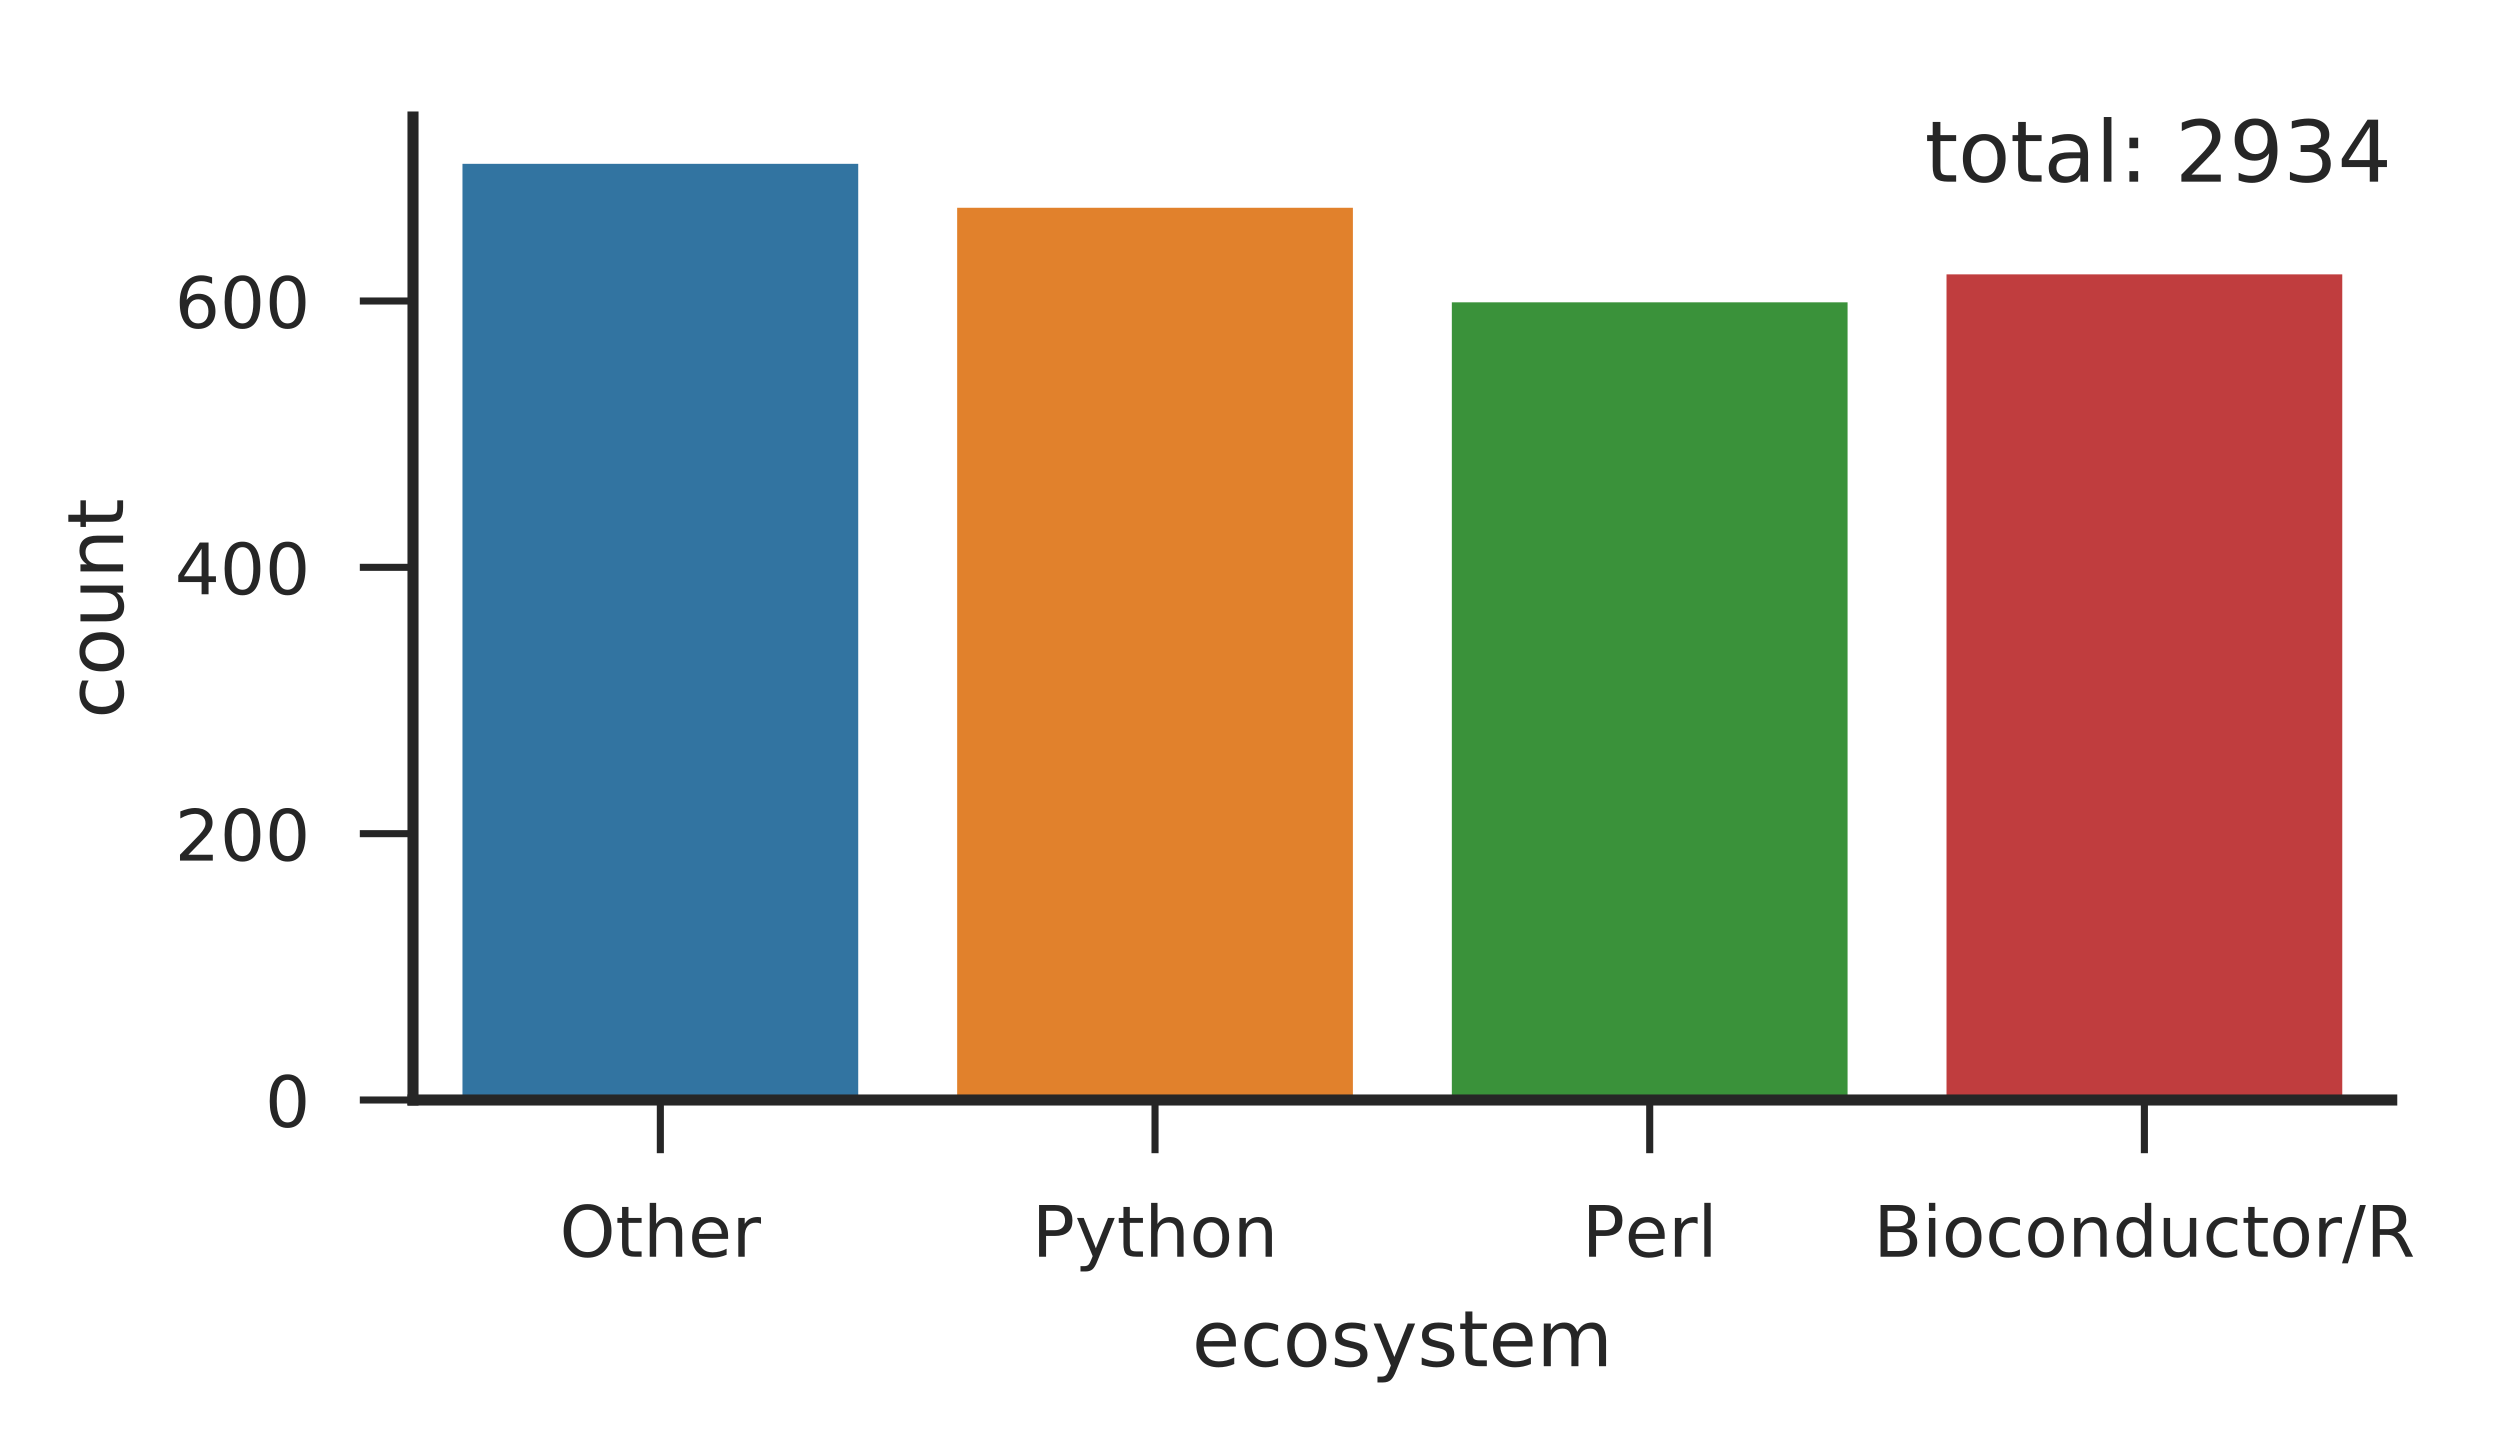
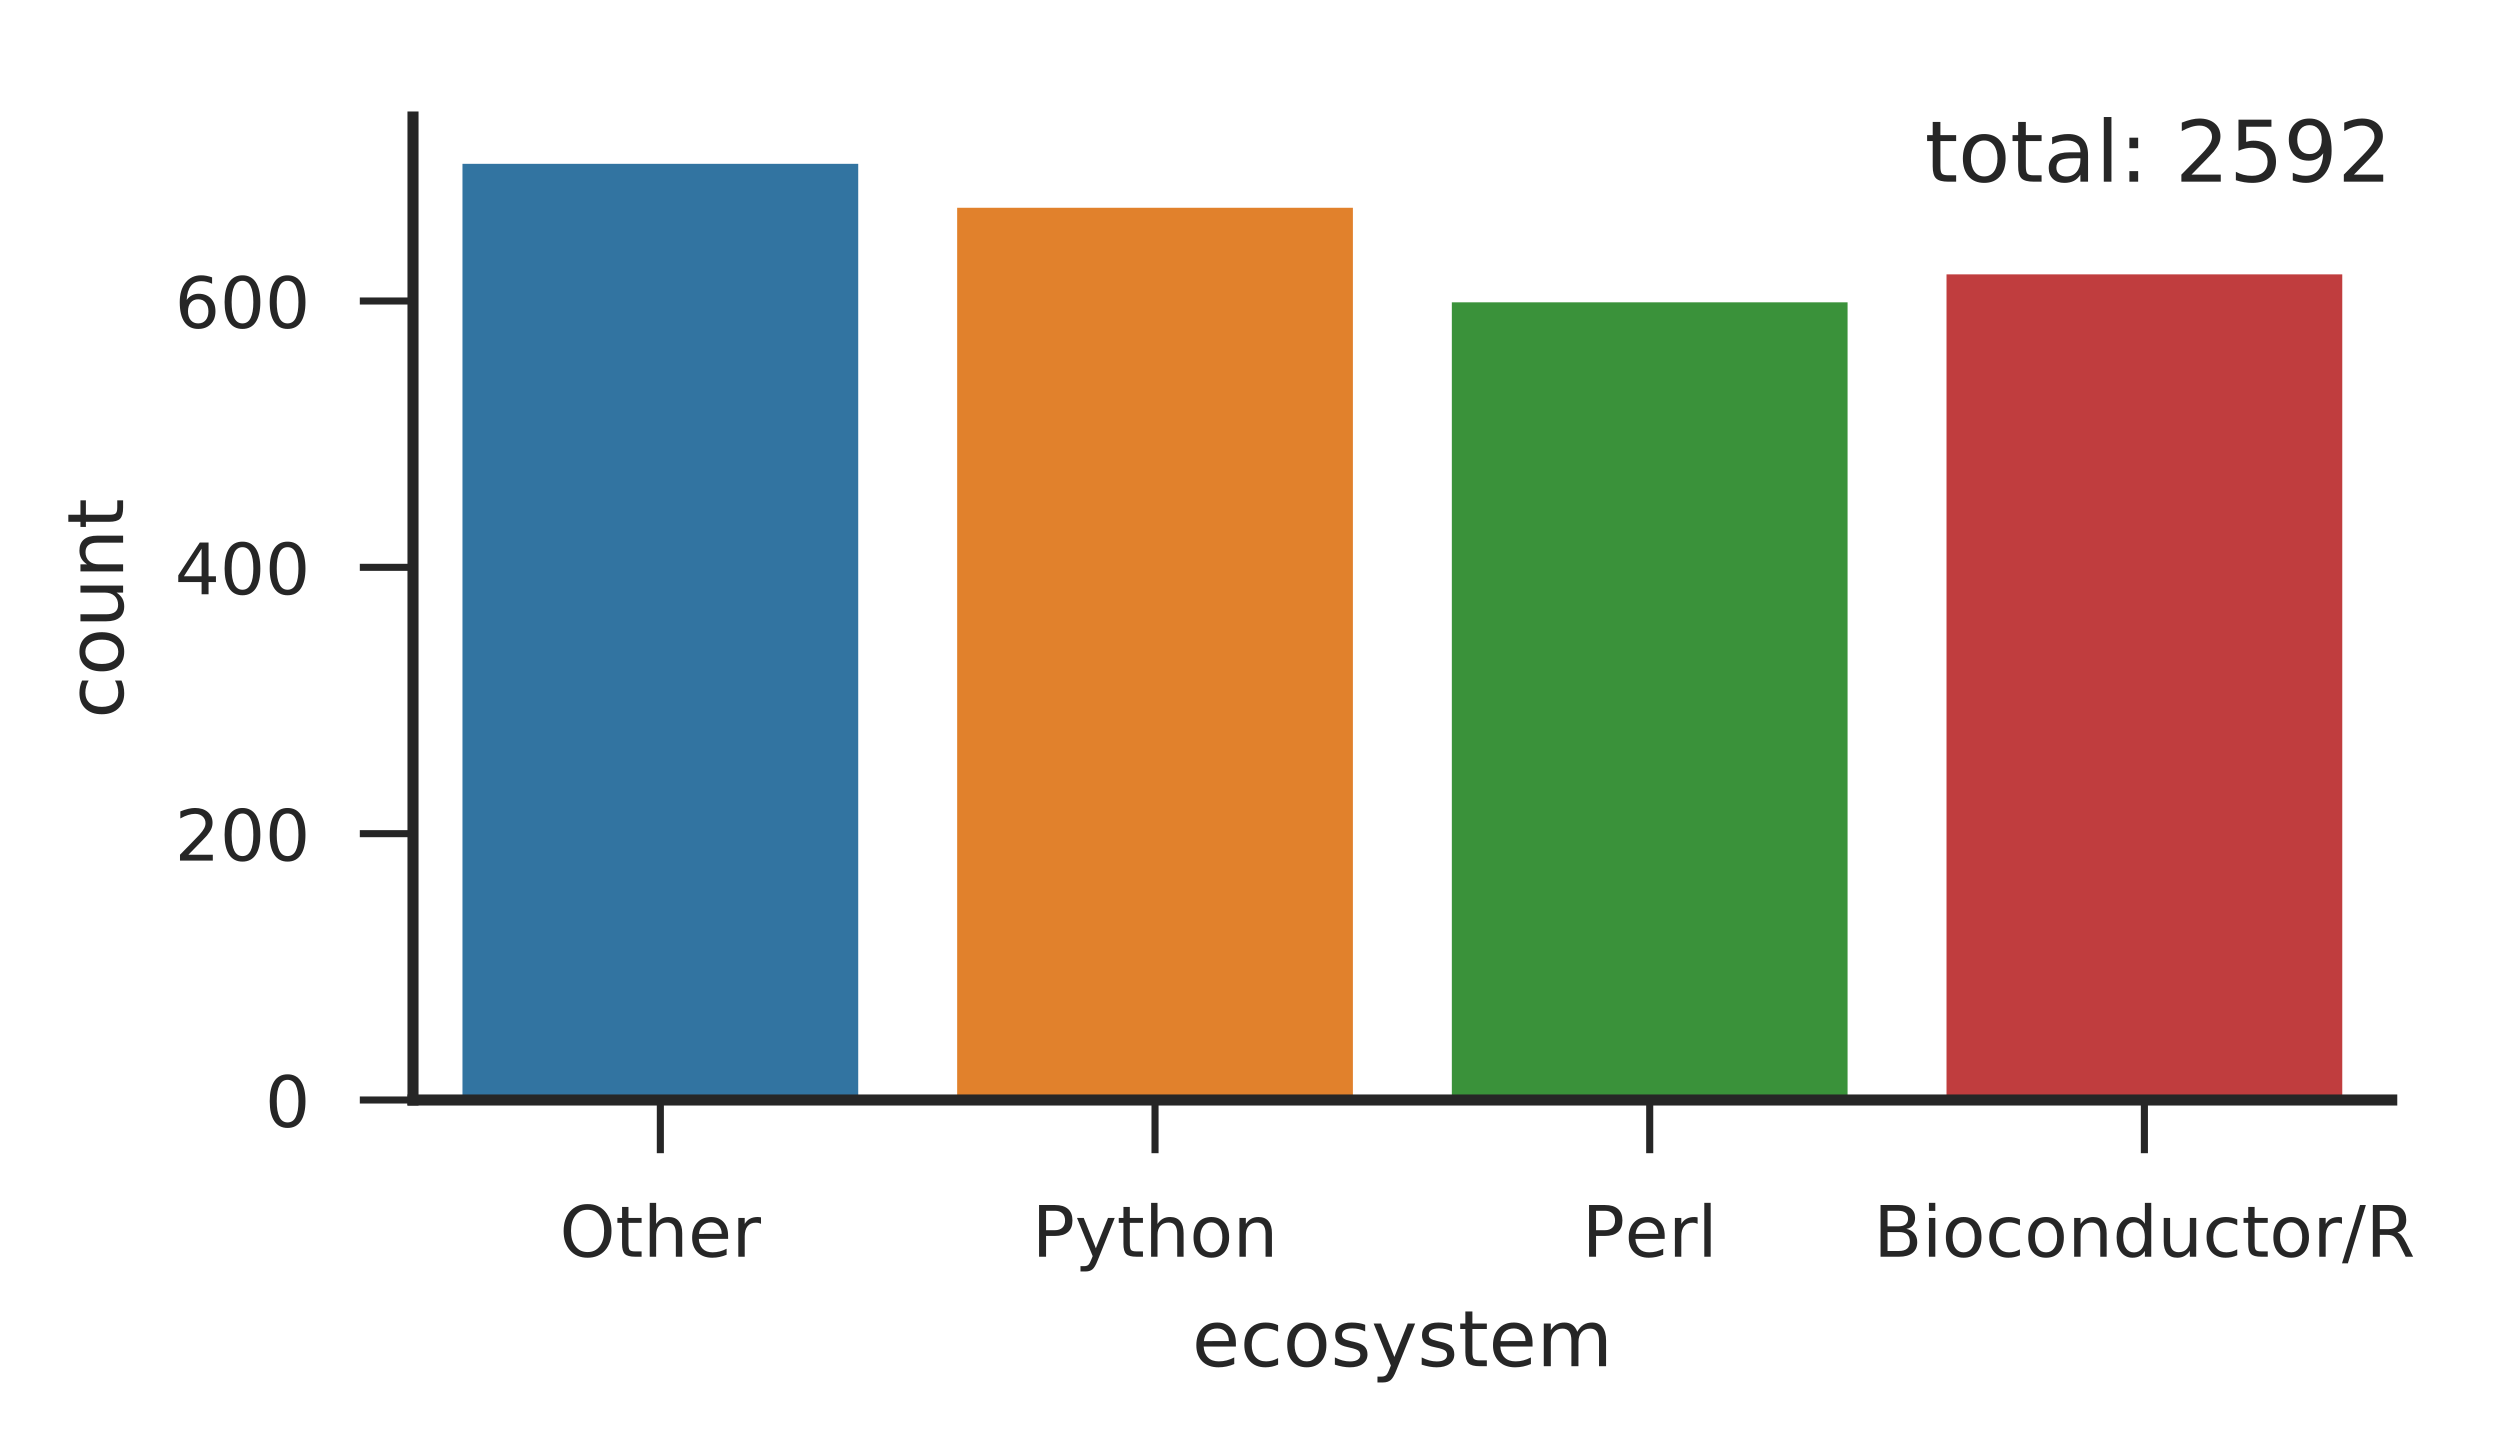
<svg xmlns="http://www.w3.org/2000/svg" xmlns:xlink="http://www.w3.org/1999/xlink" height="163pt" version="1.1" viewBox="0 0 282 163" width="282pt">
  <defs>
    <style type="text/css">
*{stroke-linecap:butt;stroke-linejoin:round;}
  </style>
  </defs>
  <g id="figure_1">
    <g id="patch_1">
      <path d="M 0 163.139  L 282.987 163.139  L 282.987 0  L 0 0  z " style="fill:#ffffff;" />
    </g>
    <g id="axes_1">
      <g id="patch_2">
        <path d="M 46.587 124.08  L 269.787 124.08  L 269.787 13.2  L 46.587 13.2  z " style="fill:#ffffff;" />
      </g>
      <g id="matplotlib.axis_1">
        <g id="xtick_1">
          <g id="line2d_1">
            <defs>
-               <path d="M 0 0  L 0 6  " id="m9df4d1b3d0" style="stroke:#262626;stroke-width:0.8;" />
-             </defs>
-             <g>
-               <use style="fill:#262626;stroke:#262626;stroke-width:0.8;" x="74.487" xlink:href="#m9df4d1b3d0" y="124.08" />
+               <path d="M 0 0  L 0 6  " id="m994a1f9ec4" style="stroke:#262626;stroke-width:0.8;" />
+             </defs>
+             <g>
+               <use style="fill:#262626;stroke:#262626;stroke-width:0.8;" x="74.487" xlink:href="#m994a1f9ec4" y="124.08" />
            </g>
          </g>
          <g id="text_1">
            <defs>
              <path d="M 39.406 66.219  Q 28.656 66.219 22.328 58.203  Q 16.016 50.203 16.016 36.375  Q 16.016 22.609 22.328 14.594  Q 28.656 6.594 39.406 6.594  Q 50.141 6.594 56.422 14.594  Q 62.703 22.609 62.703 36.375  Q 62.703 50.203 56.422 58.203  Q 50.141 66.219 39.406 66.219  z M 39.406 74.219  Q 54.734 74.219 63.906 63.938  Q 73.094 53.656 73.094 36.375  Q 73.094 19.141 63.906 8.859  Q 54.734 -1.422 39.406 -1.422  Q 24.031 -1.422 14.812 8.828  Q 5.609 19.094 5.609 36.375  Q 5.609 53.656 14.812 63.938  Q 24.031 74.219 39.406 74.219  z " id="DejaVuSans-4f" />
              <path d="M 18.312 70.219  L 18.312 54.688  L 36.812 54.688  L 36.812 47.703  L 18.312 47.703  L 18.312 18.016  Q 18.312 11.328 20.141 9.422  Q 21.969 7.516 27.594 7.516  L 36.812 7.516  L 36.812 0  L 27.594 0  Q 17.188 0 13.234 3.875  Q 9.281 7.766 9.281 18.016  L 9.281 47.703  L 2.688 47.703  L 2.688 54.688  L 9.281 54.688  L 9.281 70.219  z " id="DejaVuSans-74" />
              <path d="M 54.891 33.016  L 54.891 0  L 45.906 0  L 45.906 32.719  Q 45.906 40.484 42.875 44.328  Q 39.844 48.188 33.797 48.188  Q 26.516 48.188 22.312 43.547  Q 18.109 38.922 18.109 30.906  L 18.109 0  L 9.078 0  L 9.078 75.984  L 18.109 75.984  L 18.109 46.188  Q 21.344 51.125 25.703 53.562  Q 30.078 56 35.797 56  Q 45.219 56 50.047 50.172  Q 54.891 44.344 54.891 33.016  z " id="DejaVuSans-68" />
              <path d="M 56.203 29.594  L 56.203 25.203  L 14.891 25.203  Q 15.484 15.922 20.484 11.062  Q 25.484 6.203 34.422 6.203  Q 39.594 6.203 44.453 7.469  Q 49.312 8.734 54.109 11.281  L 54.109 2.781  Q 49.266 0.734 44.188 -0.344  Q 39.109 -1.422 33.891 -1.422  Q 20.797 -1.422 13.156 6.188  Q 5.516 13.812 5.516 26.812  Q 5.516 40.234 12.766 48.109  Q 20.016 56 32.328 56  Q 43.359 56 49.781 48.891  Q 56.203 41.797 56.203 29.594  z M 47.219 32.234  Q 47.125 39.594 43.094 43.984  Q 39.062 48.391 32.422 48.391  Q 24.906 48.391 20.391 44.141  Q 15.875 39.891 15.188 32.172  z " id="DejaVuSans-65" />
              <path d="M 41.109 46.297  Q 39.594 47.172 37.812 47.578  Q 36.031 48 33.891 48  Q 26.266 48 22.188 43.047  Q 18.109 38.094 18.109 28.812  L 18.109 0  L 9.078 0  L 9.078 54.688  L 18.109 54.688  L 18.109 46.188  Q 20.953 51.172 25.484 53.578  Q 30.031 56 36.531 56  Q 37.453 56 38.578 55.875  Q 39.703 55.766 41.062 55.516  z " id="DejaVuSans-72" />
            </defs>
            <g style="fill:#262626;" transform="translate(63.12925 141.7587)scale(0.08 -0.08)">
              <use xlink:href="#DejaVuSans-4f" />
              <use x="78.711" xlink:href="#DejaVuSans-74" />
              <use x="117.92" xlink:href="#DejaVuSans-68" />
              <use x="181.299" xlink:href="#DejaVuSans-65" />
              <use x="242.822" xlink:href="#DejaVuSans-72" />
            </g>
          </g>
        </g>
        <g id="xtick_2">
          <g id="line2d_2">
            <g>
-               <use style="fill:#262626;stroke:#262626;stroke-width:0.8;" x="130.287" xlink:href="#m9df4d1b3d0" y="124.08" />
+               <use style="fill:#262626;stroke:#262626;stroke-width:0.8;" x="130.287" xlink:href="#m994a1f9ec4" y="124.08" />
            </g>
          </g>
          <g id="text_2">
            <defs>
              <path d="M 19.672 64.797  L 19.672 37.406  L 32.078 37.406  Q 38.969 37.406 42.719 40.969  Q 46.484 44.531 46.484 51.125  Q 46.484 57.672 42.719 61.234  Q 38.969 64.797 32.078 64.797  z M 9.812 72.906  L 32.078 72.906  Q 44.344 72.906 50.609 67.359  Q 56.891 61.812 56.891 51.125  Q 56.891 40.328 50.609 34.812  Q 44.344 29.297 32.078 29.297  L 19.672 29.297  L 19.672 0  L 9.812 0  z " id="DejaVuSans-50" />
              <path d="M 32.172 -5.078  Q 28.375 -14.844 24.75 -17.812  Q 21.141 -20.797 15.094 -20.797  L 7.906 -20.797  L 7.906 -13.281  L 13.188 -13.281  Q 16.891 -13.281 18.938 -11.516  Q 21 -9.766 23.484 -3.219  L 25.094 0.875  L 2.984 54.688  L 12.5 54.688  L 29.594 11.922  L 46.688 54.688  L 56.203 54.688  z " id="DejaVuSans-79" />
              <path d="M 30.609 48.391  Q 23.391 48.391 19.188 42.75  Q 14.984 37.109 14.984 27.297  Q 14.984 17.484 19.156 11.844  Q 23.344 6.203 30.609 6.203  Q 37.797 6.203 41.984 11.859  Q 46.188 17.531 46.188 27.297  Q 46.188 37.016 41.984 42.703  Q 37.797 48.391 30.609 48.391  z M 30.609 56  Q 42.328 56 49.016 48.375  Q 55.719 40.766 55.719 27.297  Q 55.719 13.875 49.016 6.219  Q 42.328 -1.422 30.609 -1.422  Q 18.844 -1.422 12.172 6.219  Q 5.516 13.875 5.516 27.297  Q 5.516 40.766 12.172 48.375  Q 18.844 56 30.609 56  z " id="DejaVuSans-6f" />
              <path d="M 54.891 33.016  L 54.891 0  L 45.906 0  L 45.906 32.719  Q 45.906 40.484 42.875 44.328  Q 39.844 48.188 33.797 48.188  Q 26.516 48.188 22.312 43.547  Q 18.109 38.922 18.109 30.906  L 18.109 0  L 9.078 0  L 9.078 54.688  L 18.109 54.688  L 18.109 46.188  Q 21.344 51.125 25.703 53.562  Q 30.078 56 35.797 56  Q 45.219 56 50.047 50.172  Q 54.891 44.344 54.891 33.016  z " id="DejaVuSans-6e" />
            </defs>
            <g style="fill:#262626;" transform="translate(116.4218 141.7587)scale(0.08 -0.08)">
              <use xlink:href="#DejaVuSans-50" />
              <use x="60.303" xlink:href="#DejaVuSans-79" />
              <use x="119.482" xlink:href="#DejaVuSans-74" />
              <use x="158.691" xlink:href="#DejaVuSans-68" />
              <use x="222.07" xlink:href="#DejaVuSans-6f" />
              <use x="283.252" xlink:href="#DejaVuSans-6e" />
            </g>
          </g>
        </g>
        <g id="xtick_3">
          <g id="line2d_3">
            <g>
-               <use style="fill:#262626;stroke:#262626;stroke-width:0.8;" x="186.087" xlink:href="#m9df4d1b3d0" y="124.08" />
+               <use style="fill:#262626;stroke:#262626;stroke-width:0.8;" x="186.087" xlink:href="#m994a1f9ec4" y="124.08" />
            </g>
          </g>
          <g id="text_3">
            <defs>
              <path d="M 9.422 75.984  L 18.406 75.984  L 18.406 0  L 9.422 0  z " id="DejaVuSans-6c" />
            </defs>
            <g style="fill:#262626;" transform="translate(178.4599 141.7587)scale(0.08 -0.08)">
              <use xlink:href="#DejaVuSans-50" />
              <use x="60.256" xlink:href="#DejaVuSans-65" />
              <use x="121.779" xlink:href="#DejaVuSans-72" />
              <use x="162.893" xlink:href="#DejaVuSans-6c" />
            </g>
          </g>
        </g>
        <g id="xtick_4">
          <g id="line2d_4">
            <g>
-               <use style="fill:#262626;stroke:#262626;stroke-width:0.8;" x="241.887" xlink:href="#m9df4d1b3d0" y="124.08" />
+               <use style="fill:#262626;stroke:#262626;stroke-width:0.8;" x="241.887" xlink:href="#m994a1f9ec4" y="124.08" />
            </g>
          </g>
          <g id="text_4">
            <defs>
              <path d="M 19.672 34.812  L 19.672 8.109  L 35.5 8.109  Q 43.453 8.109 47.281 11.406  Q 51.125 14.703 51.125 21.484  Q 51.125 28.328 47.281 31.562  Q 43.453 34.812 35.5 34.812  z M 19.672 64.797  L 19.672 42.828  L 34.281 42.828  Q 41.5 42.828 45.031 45.531  Q 48.578 48.25 48.578 53.812  Q 48.578 59.328 45.031 62.062  Q 41.5 64.797 34.281 64.797  z M 9.812 72.906  L 35.016 72.906  Q 46.297 72.906 52.391 68.219  Q 58.5 63.531 58.5 54.891  Q 58.5 48.188 55.375 44.234  Q 52.25 40.281 46.188 39.312  Q 53.469 37.75 57.5 32.781  Q 61.531 27.828 61.531 20.406  Q 61.531 10.641 54.891 5.312  Q 48.25 0 35.984 0  L 9.812 0  z " id="DejaVuSans-42" />
              <path d="M 9.422 54.688  L 18.406 54.688  L 18.406 0  L 9.422 0  z M 9.422 75.984  L 18.406 75.984  L 18.406 64.594  L 9.422 64.594  z " id="DejaVuSans-69" />
              <path d="M 48.781 52.594  L 48.781 44.188  Q 44.969 46.297 41.141 47.344  Q 37.312 48.391 33.406 48.391  Q 24.656 48.391 19.812 42.844  Q 14.984 37.312 14.984 27.297  Q 14.984 17.281 19.812 11.734  Q 24.656 6.203 33.406 6.203  Q 37.312 6.203 41.141 7.25  Q 44.969 8.297 48.781 10.406  L 48.781 2.094  Q 45.016 0.344 40.984 -0.531  Q 36.969 -1.422 32.422 -1.422  Q 20.062 -1.422 12.781 6.344  Q 5.516 14.109 5.516 27.297  Q 5.516 40.672 12.859 48.328  Q 20.219 56 33.016 56  Q 37.156 56 41.109 55.141  Q 45.062 54.297 48.781 52.594  z " id="DejaVuSans-63" />
              <path d="M 45.406 46.391  L 45.406 75.984  L 54.391 75.984  L 54.391 0  L 45.406 0  L 45.406 8.203  Q 42.578 3.328 38.25 0.953  Q 33.938 -1.422 27.875 -1.422  Q 17.969 -1.422 11.734 6.484  Q 5.516 14.406 5.516 27.297  Q 5.516 40.188 11.734 48.094  Q 17.969 56 27.875 56  Q 33.938 56 38.25 53.625  Q 42.578 51.266 45.406 46.391  z M 14.797 27.297  Q 14.797 17.391 18.875 11.75  Q 22.953 6.109 30.078 6.109  Q 37.203 6.109 41.297 11.75  Q 45.406 17.391 45.406 27.297  Q 45.406 37.203 41.297 42.844  Q 37.203 48.484 30.078 48.484  Q 22.953 48.484 18.875 42.844  Q 14.797 37.203 14.797 27.297  z " id="DejaVuSans-64" />
              <path d="M 8.5 21.578  L 8.5 54.688  L 17.484 54.688  L 17.484 21.922  Q 17.484 14.156 20.5 10.266  Q 23.531 6.391 29.594 6.391  Q 36.859 6.391 41.078 11.031  Q 45.312 15.672 45.312 23.688  L 45.312 54.688  L 54.297 54.688  L 54.297 0  L 45.312 0  L 45.312 8.406  Q 42.047 3.422 37.719 1  Q 33.406 -1.422 27.688 -1.422  Q 18.266 -1.422 13.375 4.438  Q 8.5 10.297 8.5 21.578  z M 31.109 56  z " id="DejaVuSans-75" />
              <path d="M 25.391 72.906  L 33.688 72.906  L 8.297 -9.281  L 0 -9.281  z " id="DejaVuSans-2f" />
              <path d="M 44.391 34.188  Q 47.562 33.109 50.562 29.594  Q 53.562 26.078 56.594 19.922  L 66.609 0  L 56 0  L 46.688 18.703  Q 43.062 26.031 39.672 28.422  Q 36.281 30.812 30.422 30.812  L 19.672 30.812  L 19.672 0  L 9.812 0  L 9.812 72.906  L 32.078 72.906  Q 44.578 72.906 50.734 67.672  Q 56.891 62.453 56.891 51.906  Q 56.891 45.016 53.688 40.469  Q 50.484 35.938 44.391 34.188  z M 19.672 64.797  L 19.672 38.922  L 32.078 38.922  Q 39.203 38.922 42.844 42.219  Q 46.484 45.516 46.484 51.906  Q 46.484 58.297 42.844 61.547  Q 39.203 64.797 32.078 64.797  z " id="DejaVuSans-52" />
            </defs>
            <g style="fill:#262626;" transform="translate(211.3411 141.7587)scale(0.08 -0.08)">
              <use xlink:href="#DejaVuSans-42" />
              <use x="68.604" xlink:href="#DejaVuSans-69" />
              <use x="96.387" xlink:href="#DejaVuSans-6f" />
              <use x="157.568" xlink:href="#DejaVuSans-63" />
              <use x="212.549" xlink:href="#DejaVuSans-6f" />
              <use x="273.73" xlink:href="#DejaVuSans-6e" />
              <use x="337.109" xlink:href="#DejaVuSans-64" />
              <use x="400.586" xlink:href="#DejaVuSans-75" />
              <use x="463.965" xlink:href="#DejaVuSans-63" />
              <use x="518.945" xlink:href="#DejaVuSans-74" />
              <use x="558.154" xlink:href="#DejaVuSans-6f" />
              <use x="619.336" xlink:href="#DejaVuSans-72" />
              <use x="660.449" xlink:href="#DejaVuSans-2f" />
              <use x="694.141" xlink:href="#DejaVuSans-52" />
            </g>
          </g>
        </g>
        <g id="text_5">
          <defs>
            <path d="M 44.281 53.078  L 44.281 44.578  Q 40.484 46.531 36.375 47.5  Q 32.281 48.484 27.875 48.484  Q 21.188 48.484 17.844 46.438  Q 14.5 44.391 14.5 40.281  Q 14.5 37.156 16.891 35.375  Q 19.281 33.594 26.516 31.984  L 29.594 31.297  Q 39.156 29.25 43.188 25.516  Q 47.219 21.781 47.219 15.094  Q 47.219 7.469 41.188 3.016  Q 35.156 -1.422 24.609 -1.422  Q 20.219 -1.422 15.453 -0.562  Q 10.688 0.297 5.422 2  L 5.422 11.281  Q 10.406 8.688 15.234 7.391  Q 20.062 6.109 24.812 6.109  Q 31.156 6.109 34.562 8.281  Q 37.984 10.453 37.984 14.406  Q 37.984 18.062 35.516 20.016  Q 33.062 21.969 24.703 23.781  L 21.578 24.516  Q 13.234 26.266 9.516 29.906  Q 5.812 33.547 5.812 39.891  Q 5.812 47.609 11.281 51.797  Q 16.75 56 26.812 56  Q 31.781 56 36.172 55.266  Q 40.578 54.547 44.281 53.078  z " id="DejaVuSans-73" />
            <path d="M 52 44.188  Q 55.375 50.25 60.062 53.125  Q 64.75 56 71.094 56  Q 79.641 56 84.281 50.016  Q 88.922 44.047 88.922 33.016  L 88.922 0  L 79.891 0  L 79.891 32.719  Q 79.891 40.578 77.094 44.375  Q 74.312 48.188 68.609 48.188  Q 61.625 48.188 57.562 43.547  Q 53.516 38.922 53.516 30.906  L 53.516 0  L 44.484 0  L 44.484 32.719  Q 44.484 40.625 41.703 44.406  Q 38.922 48.188 33.109 48.188  Q 26.219 48.188 22.156 43.531  Q 18.109 38.875 18.109 30.906  L 18.109 0  L 9.078 0  L 9.078 54.688  L 18.109 54.688  L 18.109 46.188  Q 21.188 51.219 25.484 53.609  Q 29.781 56 35.688 56  Q 41.656 56 45.828 52.969  Q 50 49.953 52 44.188  z " id="DejaVuSans-6d" />
          </defs>
          <g style="fill:#262626;" transform="translate(134.4611 154.1091)scale(0.088 -0.088)">
            <use xlink:href="#DejaVuSans-65" />
            <use x="61.523" xlink:href="#DejaVuSans-63" />
            <use x="116.504" xlink:href="#DejaVuSans-6f" />
            <use x="177.686" xlink:href="#DejaVuSans-73" />
            <use x="229.785" xlink:href="#DejaVuSans-79" />
            <use x="288.965" xlink:href="#DejaVuSans-73" />
            <use x="341.064" xlink:href="#DejaVuSans-74" />
            <use x="380.273" xlink:href="#DejaVuSans-65" />
            <use x="441.797" xlink:href="#DejaVuSans-6d" />
          </g>
        </g>
      </g>
      <g id="matplotlib.axis_2">
        <g id="ytick_1">
          <g id="line2d_5">
            <defs>
-               <path d="M 0 0  L -6 0  " id="m933573ec6e" style="stroke:#262626;stroke-width:0.8;" />
-             </defs>
-             <g>
-               <use style="fill:#262626;stroke:#262626;stroke-width:0.8;" x="46.587" xlink:href="#m933573ec6e" y="124.08" />
+               <path d="M 0 0  L -6 0  " id="m58f19893ef" style="stroke:#262626;stroke-width:0.8;" />
+             </defs>
+             <g>
+               <use style="fill:#262626;stroke:#262626;stroke-width:0.8;" x="46.587" xlink:href="#m58f19893ef" y="124.08" />
            </g>
          </g>
          <g id="text_6">
            <defs>
              <path d="M 31.781 66.406  Q 24.172 66.406 20.328 58.906  Q 16.5 51.422 16.5 36.375  Q 16.5 21.391 20.328 13.891  Q 24.172 6.391 31.781 6.391  Q 39.453 6.391 43.281 13.891  Q 47.125 21.391 47.125 36.375  Q 47.125 51.422 43.281 58.906  Q 39.453 66.406 31.781 66.406  z M 31.781 74.219  Q 44.047 74.219 50.516 64.516  Q 56.984 54.828 56.984 36.375  Q 56.984 17.969 50.516 8.266  Q 44.047 -1.422 31.781 -1.422  Q 19.531 -1.422 13.062 8.266  Q 6.594 17.969 6.594 36.375  Q 6.594 54.828 13.062 64.516  Q 19.531 74.219 31.781 74.219  z " id="DejaVuSans-30" />
            </defs>
            <g style="fill:#262626;" transform="translate(29.89675 127.1194)scale(0.08 -0.08)">
              <use xlink:href="#DejaVuSans-30" />
            </g>
          </g>
        </g>
        <g id="ytick_2">
          <g id="line2d_6">
            <g>
-               <use style="fill:#262626;stroke:#262626;stroke-width:0.8;" x="46.587" xlink:href="#m933573ec6e" y="94.037" />
+               <use style="fill:#262626;stroke:#262626;stroke-width:0.8;" x="46.587" xlink:href="#m58f19893ef" y="94.037" />
            </g>
          </g>
          <g id="text_7">
            <defs>
              <path d="M 19.188 8.297  L 53.609 8.297  L 53.609 0  L 7.328 0  L 7.328 8.297  Q 12.938 14.109 22.625 23.891  Q 32.328 33.688 34.812 36.531  Q 39.547 41.844 41.422 45.531  Q 43.312 49.219 43.312 52.781  Q 43.312 58.594 39.234 62.25  Q 35.156 65.922 28.609 65.922  Q 23.969 65.922 18.812 64.312  Q 13.672 62.703 7.812 59.422  L 7.812 69.391  Q 13.766 71.781 18.938 73  Q 24.125 74.219 28.422 74.219  Q 39.75 74.219 46.484 68.547  Q 53.219 62.891 53.219 53.422  Q 53.219 48.922 51.531 44.891  Q 49.859 40.875 45.406 35.406  Q 44.188 33.984 37.641 27.219  Q 31.109 20.453 19.188 8.297  z " id="DejaVuSans-32" />
            </defs>
            <g style="fill:#262626;" transform="translate(19.71675 97.0767)scale(0.08 -0.08)">
              <use xlink:href="#DejaVuSans-32" />
              <use x="63.623" xlink:href="#DejaVuSans-30" />
              <use x="127.246" xlink:href="#DejaVuSans-30" />
            </g>
          </g>
        </g>
        <g id="ytick_3">
          <g id="line2d_7">
            <g>
-               <use style="fill:#262626;stroke:#262626;stroke-width:0.8;" x="46.587" xlink:href="#m933573ec6e" y="63.995" />
+               <use style="fill:#262626;stroke:#262626;stroke-width:0.8;" x="46.587" xlink:href="#m58f19893ef" y="63.995" />
            </g>
          </g>
          <g id="text_8">
            <defs>
              <path d="M 37.797 64.312  L 12.891 25.391  L 37.797 25.391  z M 35.203 72.906  L 47.609 72.906  L 47.609 25.391  L 58.016 25.391  L 58.016 17.188  L 47.609 17.188  L 47.609 0  L 37.797 0  L 37.797 17.188  L 4.891 17.188  L 4.891 26.703  z " id="DejaVuSans-34" />
            </defs>
            <g style="fill:#262626;" transform="translate(19.71675 67.03403)scale(0.08 -0.08)">
              <use xlink:href="#DejaVuSans-34" />
              <use x="63.623" xlink:href="#DejaVuSans-30" />
              <use x="127.246" xlink:href="#DejaVuSans-30" />
            </g>
          </g>
        </g>
        <g id="ytick_4">
          <g id="line2d_8">
            <g>
-               <use style="fill:#262626;stroke:#262626;stroke-width:0.8;" x="46.587" xlink:href="#m933573ec6e" y="33.952" />
+               <use style="fill:#262626;stroke:#262626;stroke-width:0.8;" x="46.587" xlink:href="#m58f19893ef" y="33.952" />
            </g>
          </g>
          <g id="text_9">
            <defs>
              <path d="M 33.016 40.375  Q 26.375 40.375 22.484 35.828  Q 18.609 31.297 18.609 23.391  Q 18.609 15.531 22.484 10.953  Q 26.375 6.391 33.016 6.391  Q 39.656 6.391 43.531 10.953  Q 47.406 15.531 47.406 23.391  Q 47.406 31.297 43.531 35.828  Q 39.656 40.375 33.016 40.375  z M 52.594 71.297  L 52.594 62.312  Q 48.875 64.062 45.094 64.984  Q 41.312 65.922 37.594 65.922  Q 27.828 65.922 22.672 59.328  Q 17.531 52.734 16.797 39.406  Q 19.672 43.656 24.016 45.922  Q 28.375 48.188 33.594 48.188  Q 44.578 48.188 50.953 41.516  Q 57.328 34.859 57.328 23.391  Q 57.328 12.156 50.688 5.359  Q 44.047 -1.422 33.016 -1.422  Q 20.359 -1.422 13.672 8.266  Q 6.984 17.969 6.984 36.375  Q 6.984 53.656 15.188 63.938  Q 23.391 74.219 37.203 74.219  Q 40.922 74.219 44.703 73.484  Q 48.484 72.75 52.594 71.297  z " id="DejaVuSans-36" />
            </defs>
            <g style="fill:#262626;" transform="translate(19.71675 36.99135)scale(0.08 -0.08)">
              <use xlink:href="#DejaVuSans-36" />
              <use x="63.623" xlink:href="#DejaVuSans-30" />
              <use x="127.246" xlink:href="#DejaVuSans-30" />
            </g>
          </g>
        </g>
        <g id="text_10">
          <g style="fill:#262626;" transform="translate(13.88663 81.0535)rotate(-90)scale(0.088 -0.088)">
            <use xlink:href="#DejaVuSans-63" />
            <use x="54.98" xlink:href="#DejaVuSans-6f" />
            <use x="116.162" xlink:href="#DejaVuSans-75" />
            <use x="179.541" xlink:href="#DejaVuSans-6e" />
            <use x="242.92" xlink:href="#DejaVuSans-74" />
          </g>
        </g>
      </g>
      <g id="patch_3">
-         <path clip-path="url(#pad20f1e35a)" d="M 52.167 124.08  L 96.807 124.08  L 96.807 18.48  L 52.167 18.48  z " style="fill:#3274a1;" />
+         <path clip-path="url(#pefedd414d6)" d="M 52.167 124.08  L 96.807 124.08  L 96.807 18.48  L 52.167 18.48  z " style="fill:#3274a1;" />
      </g>
      <g id="patch_4">
-         <path clip-path="url(#pad20f1e35a)" d="M 107.967 124.08  L 152.607 124.08  L 152.607 23.437  L 107.967 23.437  z " style="fill:#e1812c;" />
+         <path clip-path="url(#pefedd414d6)" d="M 107.967 124.08  L 152.607 124.08  L 152.607 23.437  L 107.967 23.437  z " style="fill:#e1812c;" />
      </g>
      <g id="patch_5">
-         <path clip-path="url(#pad20f1e35a)" d="M 163.767 124.08  L 208.407 124.08  L 208.407 34.102  L 163.767 34.102  z " style="fill:#3a923a;" />
+         <path clip-path="url(#pefedd414d6)" d="M 163.767 124.08  L 208.407 124.08  L 208.407 34.102  L 163.767 34.102  z " style="fill:#3a923a;" />
      </g>
      <g id="patch_6">
-         <path clip-path="url(#pad20f1e35a)" d="M 219.567 124.08  L 264.207 124.08  L 264.207 30.948  L 219.567 30.948  z " style="fill:#c03d3e;" />
+         <path clip-path="url(#pefedd414d6)" d="M 219.567 124.08  L 264.207 124.08  L 264.207 30.948  L 219.567 30.948  z " style="fill:#c03d3e;" />
      </g>
      <g id="patch_7">
        <path d="M 46.587 124.08  L 46.587 13.2  " style="fill:none;stroke:#262626;stroke-linecap:square;stroke-linejoin:miter;stroke-width:1.25;" />
      </g>
      <g id="patch_8">
        <path d="M 46.587 124.08  L 269.787 124.08  " style="fill:none;stroke:#262626;stroke-linecap:square;stroke-linejoin:miter;stroke-width:1.25;" />
      </g>
      <g id="text_11">
        <defs>
          <path d="M 34.281 27.484  Q 23.391 27.484 19.188 25  Q 14.984 22.516 14.984 16.5  Q 14.984 11.719 18.141 8.906  Q 21.297 6.109 26.703 6.109  Q 34.188 6.109 38.703 11.406  Q 43.219 16.703 43.219 25.484  L 43.219 27.484  z M 52.203 31.203  L 52.203 0  L 43.219 0  L 43.219 8.297  Q 40.141 3.328 35.547 0.953  Q 30.953 -1.422 24.312 -1.422  Q 15.922 -1.422 10.953 3.297  Q 6 8.016 6 15.922  Q 6 25.141 12.172 29.828  Q 18.359 34.516 30.609 34.516  L 43.219 34.516  L 43.219 35.406  Q 43.219 41.609 39.141 45  Q 35.062 48.391 27.688 48.391  Q 23 48.391 18.547 47.266  Q 14.109 46.141 10.016 43.891  L 10.016 52.203  Q 14.938 54.109 19.578 55.047  Q 24.219 56 28.609 56  Q 40.484 56 46.344 49.844  Q 52.203 43.703 52.203 31.203  z " id="DejaVuSans-61" />
          <path d="M 11.719 12.406  L 22.016 12.406  L 22.016 0  L 11.719 0  z M 11.719 51.703  L 22.016 51.703  L 22.016 39.312  L 11.719 39.312  z " id="DejaVuSans-3a" />
          <path id="DejaVuSans-20" />
+           <path d="M 10.797 72.906  L 49.516 72.906  L 49.516 64.594  L 19.828 64.594  L 19.828 46.734  Q 21.969 47.469 24.109 47.828  Q 26.266 48.188 28.422 48.188  Q 40.625 48.188 47.75 41.5  Q 54.891 34.812 54.891 23.391  Q 54.891 11.625 47.562 5.094  Q 40.234 -1.422 26.906 -1.422  Q 22.312 -1.422 17.547 -0.641  Q 12.797 0.141 7.719 1.703  L 7.719 11.625  Q 12.109 9.234 16.797 8.062  Q 21.484 6.891 26.703 6.891  Q 35.156 6.891 40.078 11.328  Q 45.016 15.766 45.016 23.391  Q 45.016 31 40.078 35.438  Q 35.156 39.891 26.703 39.891  Q 22.75 39.891 18.812 39.016  Q 14.891 38.141 10.797 36.281  z " id="DejaVuSans-35" />
          <path d="M 10.984 1.516  L 10.984 10.5  Q 14.703 8.734 18.5 7.812  Q 22.312 6.891 25.984 6.891  Q 35.75 6.891 40.891 13.453  Q 46.047 20.016 46.781 33.406  Q 43.953 29.203 39.594 26.953  Q 35.25 24.703 29.984 24.703  Q 19.047 24.703 12.672 31.312  Q 6.297 37.938 6.297 49.422  Q 6.297 60.641 12.938 67.422  Q 19.578 74.219 30.609 74.219  Q 43.266 74.219 49.922 64.516  Q 56.594 54.828 56.594 36.375  Q 56.594 19.141 48.406 8.859  Q 40.234 -1.422 26.422 -1.422  Q 22.703 -1.422 18.891 -0.688  Q 15.094 0.047 10.984 1.516  z M 30.609 32.422  Q 37.25 32.422 41.125 36.953  Q 45.016 41.5 45.016 49.422  Q 45.016 57.281 41.125 61.844  Q 37.25 66.406 30.609 66.406  Q 23.969 66.406 20.094 61.844  Q 16.219 57.281 16.219 49.422  Q 16.219 41.5 20.094 36.953  Q 23.969 32.422 30.609 32.422  z " id="DejaVuSans-39" />
-           <path d="M 40.578 39.312  Q 47.656 37.797 51.625 33  Q 55.609 28.219 55.609 21.188  Q 55.609 10.406 48.188 4.484  Q 40.766 -1.422 27.094 -1.422  Q 22.516 -1.422 17.656 -0.516  Q 12.797 0.391 7.625 2.203  L 7.625 11.719  Q 11.719 9.328 16.594 8.109  Q 21.484 6.891 26.812 6.891  Q 36.078 6.891 40.938 10.547  Q 45.797 14.203 45.797 21.188  Q 45.797 27.641 41.281 31.266  Q 36.766 34.906 28.719 34.906  L 20.219 34.906  L 20.219 43.016  L 29.109 43.016  Q 36.375 43.016 40.234 45.922  Q 44.094 48.828 44.094 54.297  Q 44.094 59.906 40.109 62.906  Q 36.141 65.922 28.719 65.922  Q 24.656 65.922 20.016 65.031  Q 15.375 64.156 9.812 62.312  L 9.812 71.094  Q 15.438 72.656 20.344 73.438  Q 25.25 74.219 29.594 74.219  Q 40.828 74.219 47.359 69.109  Q 53.906 64.016 53.906 55.328  Q 53.906 49.266 50.438 45.094  Q 46.969 40.922 40.578 39.312  z " id="DejaVuSans-33" />
        </defs>
        <g style="fill:#262626;" transform="translate(217.1188 20.4945)scale(0.096 -0.096)">
          <use xlink:href="#DejaVuSans-74" />
          <use x="39.209" xlink:href="#DejaVuSans-6f" />
          <use x="100.391" xlink:href="#DejaVuSans-74" />
          <use x="139.6" xlink:href="#DejaVuSans-61" />
          <use x="200.879" xlink:href="#DejaVuSans-6c" />
          <use x="228.662" xlink:href="#DejaVuSans-3a" />
          <use x="262.354" xlink:href="#DejaVuSans-20" />
          <use x="294.141" xlink:href="#DejaVuSans-32" />
-           <use x="357.764" xlink:href="#DejaVuSans-39" />
-           <use x="421.387" xlink:href="#DejaVuSans-33" />
-           <use x="485.01" xlink:href="#DejaVuSans-34" />
+           <use x="357.764" xlink:href="#DejaVuSans-35" />
+           <use x="421.387" xlink:href="#DejaVuSans-39" />
+           <use x="485.01" xlink:href="#DejaVuSans-32" />
        </g>
      </g>
    </g>
  </g>
  <defs>
-     <clipPath id="pad20f1e35a">
+     <clipPath id="pefedd414d6">
      <rect height="110.88" width="223.2" x="46.587" y="13.2" />
    </clipPath>
  </defs>
</svg>
